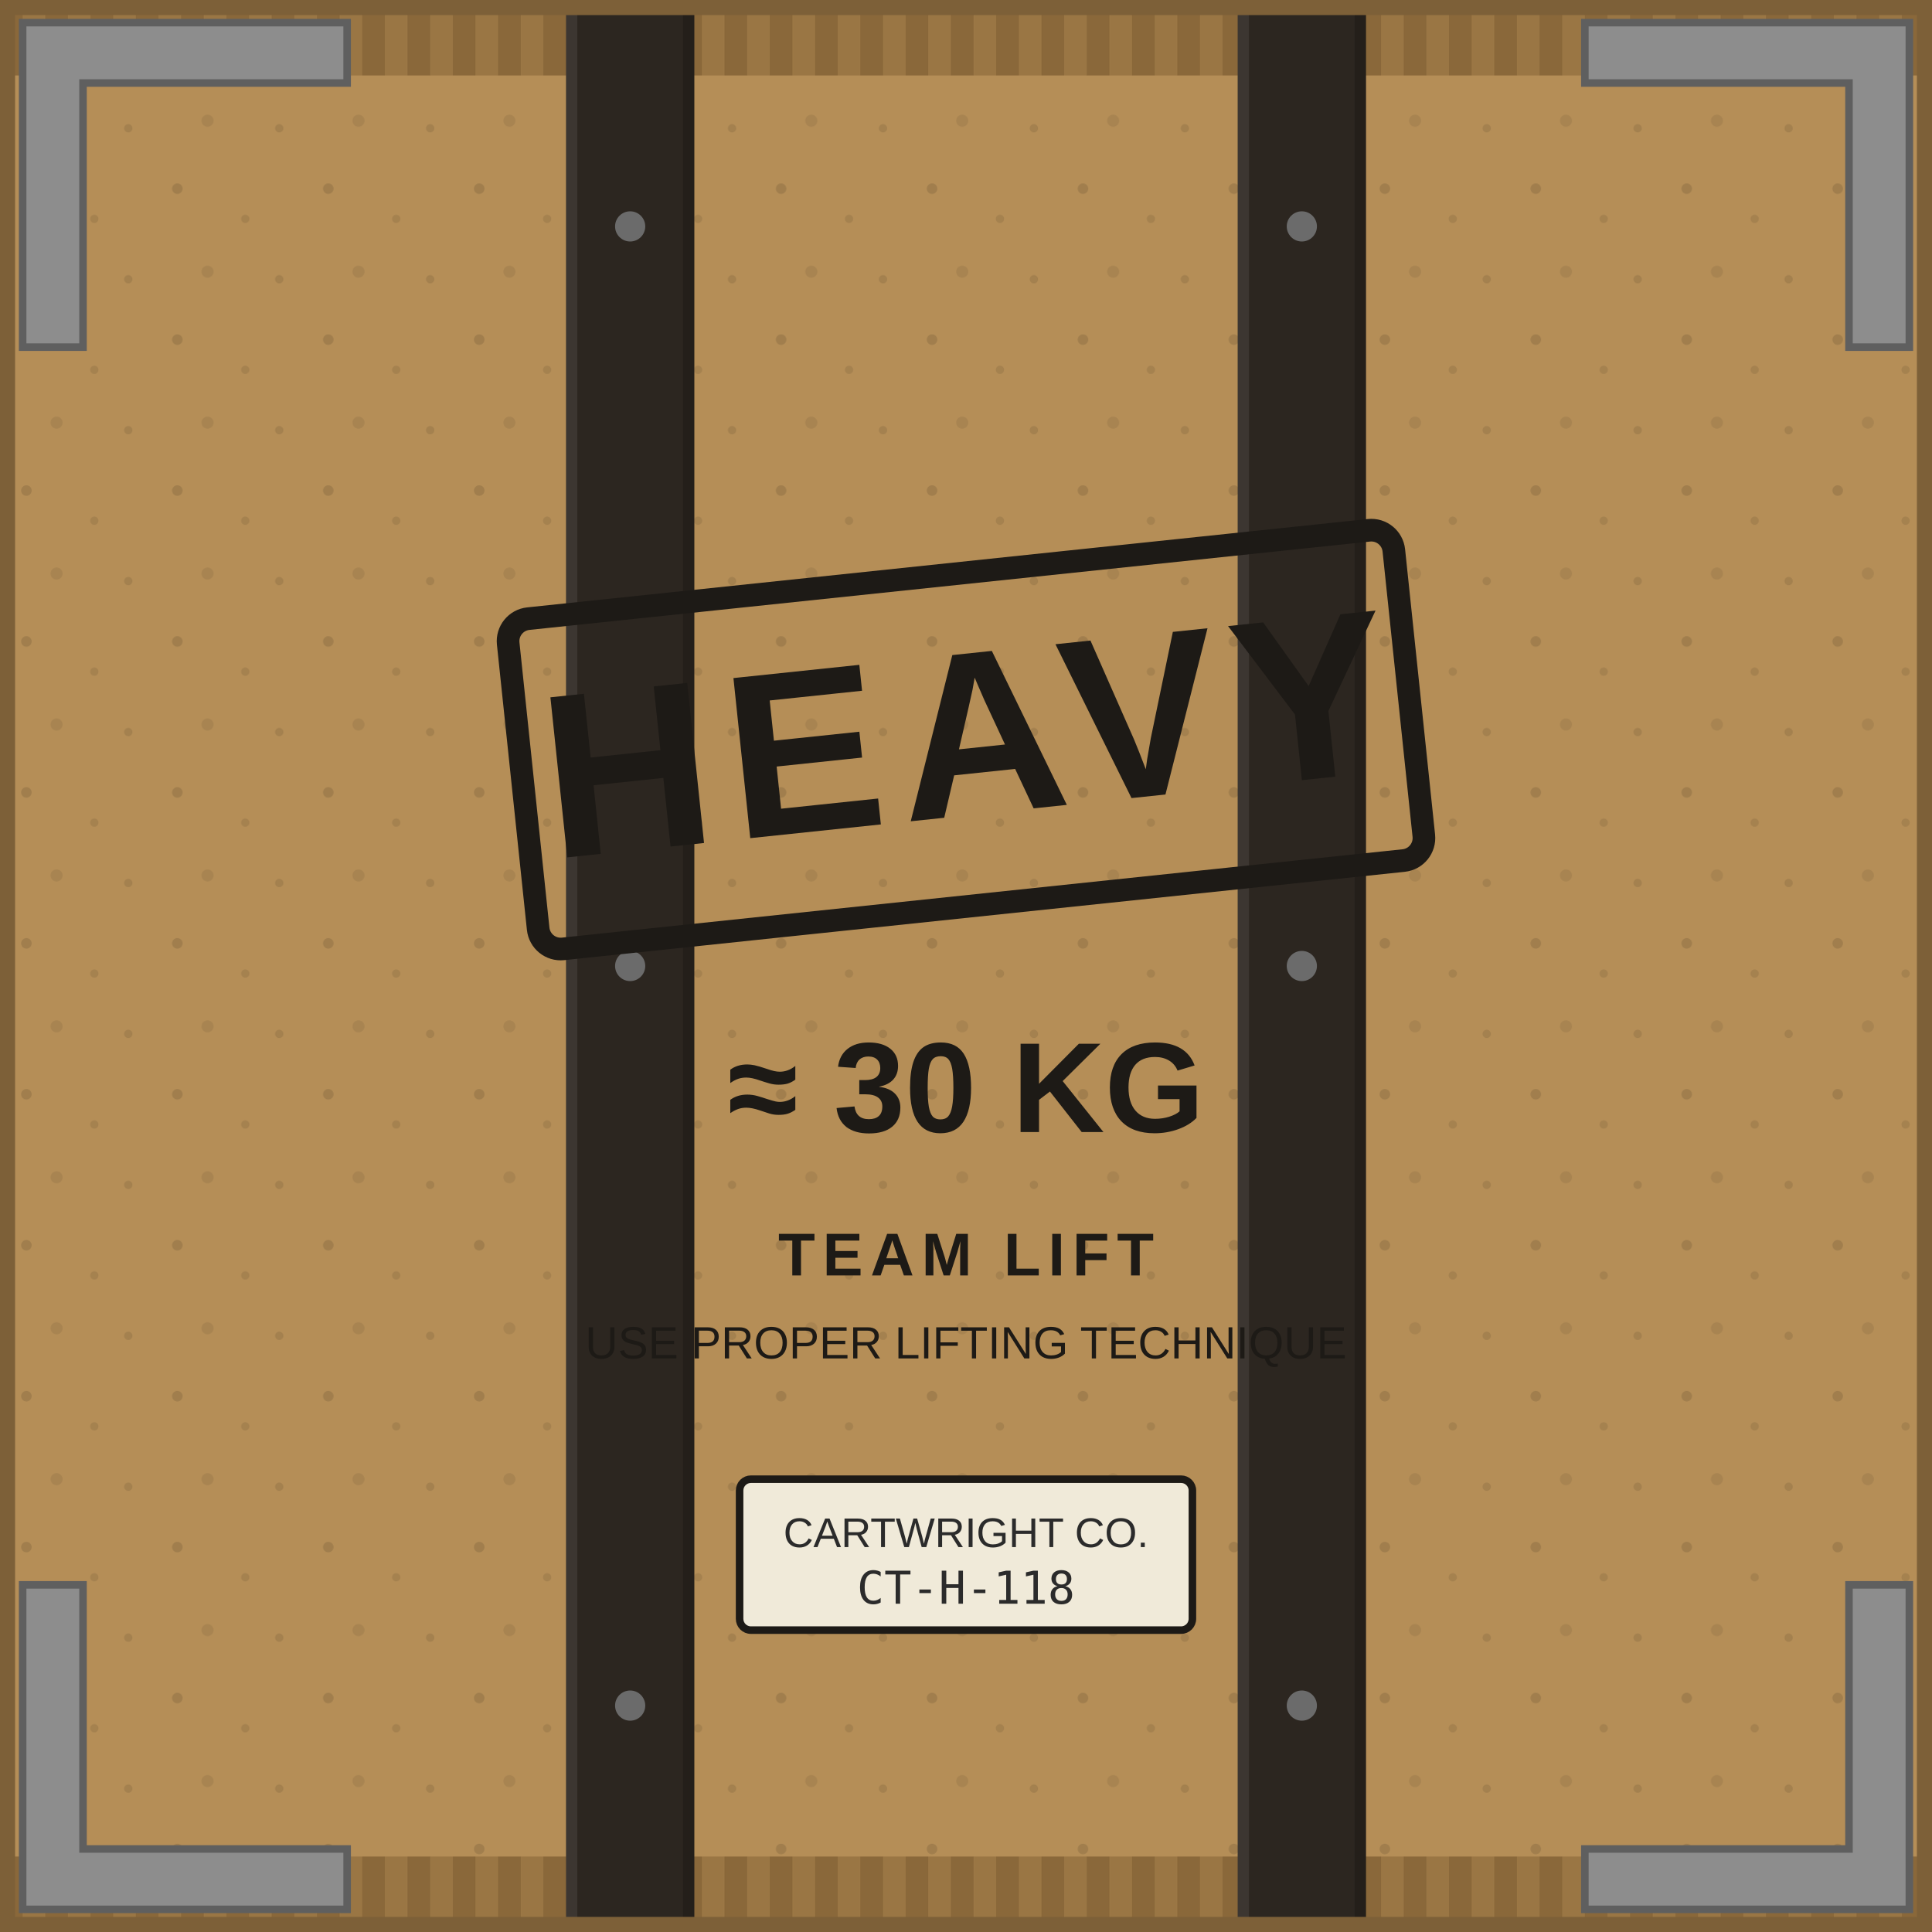
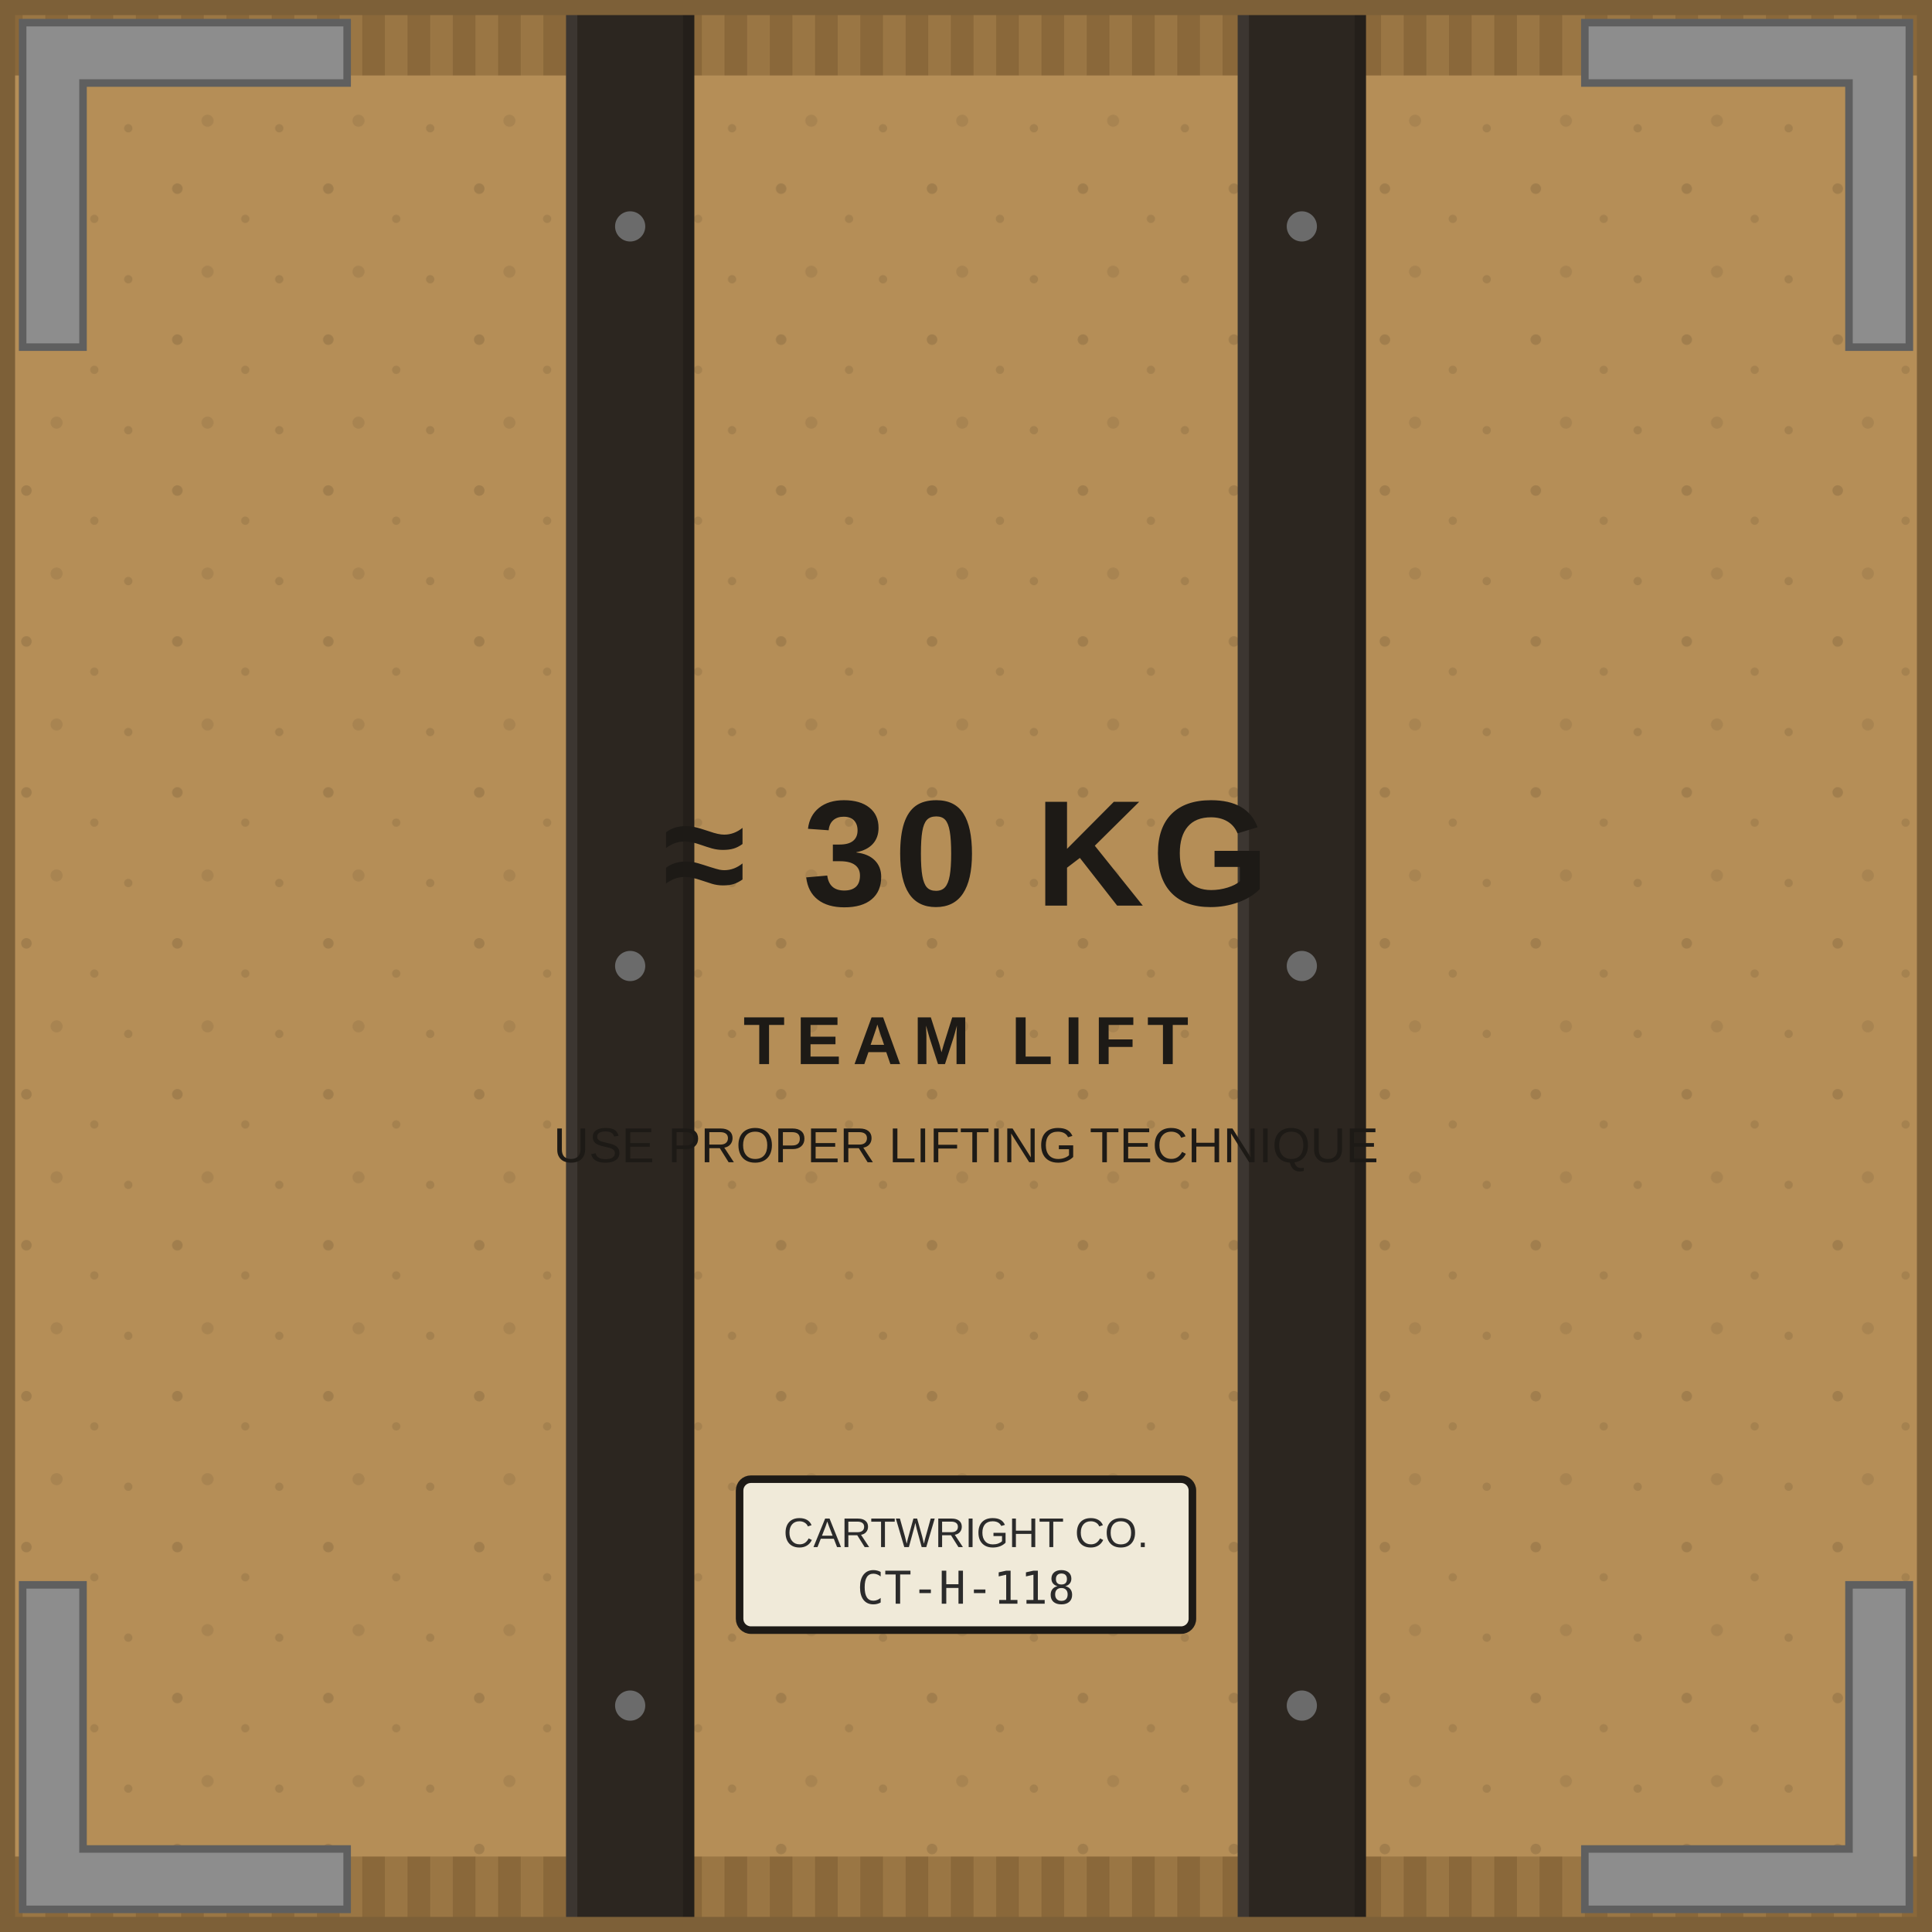
<svg xmlns="http://www.w3.org/2000/svg" width="512" height="512" viewBox="0 0 512 512">
  <defs>
    <pattern id="cor_hvy" width="12" height="20" patternUnits="userSpaceOnUse">
      <rect width="12" height="20" fill="#9a7644" />
      <rect x="0" width="6" height="20" fill="#8a683a" />
    </pattern>
    <pattern id="speck_hvy" width="40" height="40" patternUnits="userSpaceOnUse">
      <circle cx="7" cy="10" r="1.4" fill="#000000" fill-opacity="0.11" />
      <circle cx="25" cy="18" r="1.1" fill="#000000" fill-opacity="0.086" />
      <circle cx="15" cy="32" r="1.6" fill="#000000" fill-opacity="0.071" />
      <circle cx="34" cy="34" r="1.1" fill="#000000" fill-opacity="0.094" />
    </pattern>
  </defs>
  <rect width="512" height="512" fill="#b58e57" />
  <rect width="512" height="512" fill="url(#speck_hvy)" />
  <rect x="0" y="0" width="512" height="20" fill="url(#cor_hvy)" />
  <rect x="0" y="492" width="512" height="20" fill="url(#cor_hvy)" />
  <g>
    <rect x="150" y="0" width="34" height="512" fill="#2c2620" />
    <rect x="150" y="0" width="3" height="512" fill="#ffffff" fill-opacity="0.078" />
    <rect x="181" y="0" width="3" height="512" fill="#000000" fill-opacity="0.188" />
    <rect x="328" y="0" width="34" height="512" fill="#2c2620" />
    <rect x="328" y="0" width="3" height="512" fill="#ffffff" fill-opacity="0.078" />
    <rect x="359" y="0" width="3" height="512" fill="#000000" fill-opacity="0.188" />
    <g fill="#6b6b6b">
      <circle cx="167" cy="60" r="4" />
      <circle cx="167" cy="256" r="4" />
      <circle cx="167" cy="452" r="4" />
      <circle cx="345" cy="60" r="4" />
      <circle cx="345" cy="256" r="4" />
      <circle cx="345" cy="452" r="4" />
    </g>
  </g>
  <g fill="#8d8d8d" stroke="#5f5f5f" stroke-width="2">
    <path d="M6 6 L92 6 L92 22 L22 22 L22 92 L6 92 Z" />
    <path d="M506 6 L420 6 L420 22 L490 22 L490 92 L506 92 Z" />
    <path d="M6 506 L92 506 L92 490 L22 490 L22 420 L6 420 Z" />
    <path d="M506 506 L420 506 L420 490 L490 490 L490 420 L506 420 Z" />
  </g>
-   <g transform="translate(256 196) rotate(-6)">
-     <rect x="-118" y="-44" width="236" height="88" rx="6" fill="none" stroke="#1d1a16" stroke-width="6" />
-     <text x="0" y="20" text-anchor="middle" font-family="Arial Black, Arial, sans-serif" font-weight="900" font-size="62" fill="#1d1a16" letter-spacing="4">HEAVY</text>
-   </g>
-   <g fill="#1d1a16" font-family="Arial, Helvetica, sans-serif">
-     <text x="256" y="300" text-anchor="middle" font-size="34" font-weight="700">≈ 30 KG</text>
-     <text x="256" y="338" text-anchor="middle" font-size="16" font-weight="700" letter-spacing="2">TEAM LIFT</text>
-     <text x="256" y="360" text-anchor="middle" font-size="12">USE PROPER LIFTING TECHNIQUE</text>
+   <g fill="#1d1a16" font-family="Arial, Helvetica, sans-serif" text-anchor="middle">
+     <text x="256" y="240" font-size="40" font-weight="900" letter-spacing="2">≈ 30 KG</text>
+     <text x="256" y="282" font-size="18" font-weight="700" letter-spacing="3">TEAM LIFT</text>
+     <text x="256" y="308" font-size="13">USE PROPER LIFTING TECHNIQUE</text>
  </g>
  <rect x="196" y="392" width="120" height="40" rx="3" fill="#f0ead9" stroke="#1d1a16" stroke-width="2" />
  <text x="256" y="410" text-anchor="middle" font-family="Arial, Helvetica, sans-serif" font-size="11" fill="#2b2b2b">CARTWRIGHT CO.</text>
  <text x="256" y="425" text-anchor="middle" font-family="monospace" font-size="12" fill="#2b2b2b">CT-H-118</text>
  <rect x="2" y="2" width="508" height="508" fill="none" stroke="#7d6038" stroke-width="4" />
</svg>
